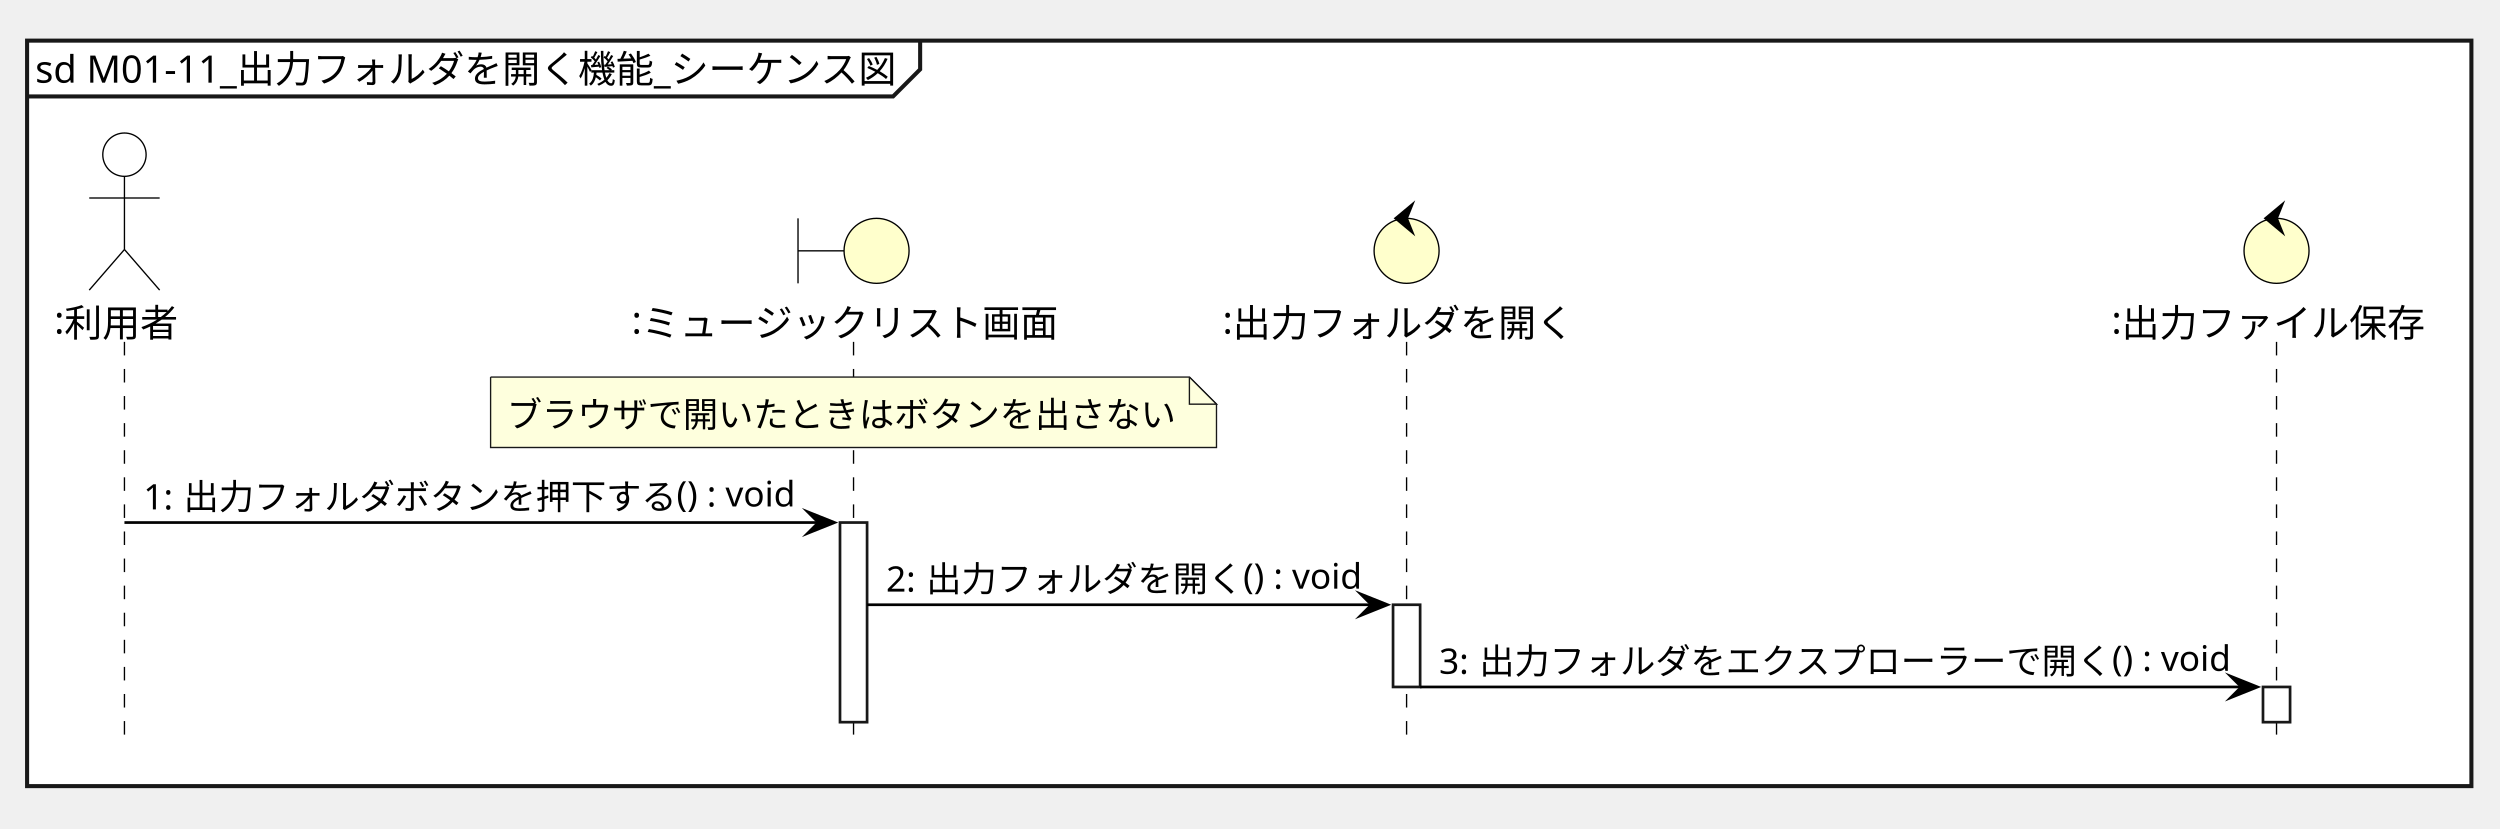
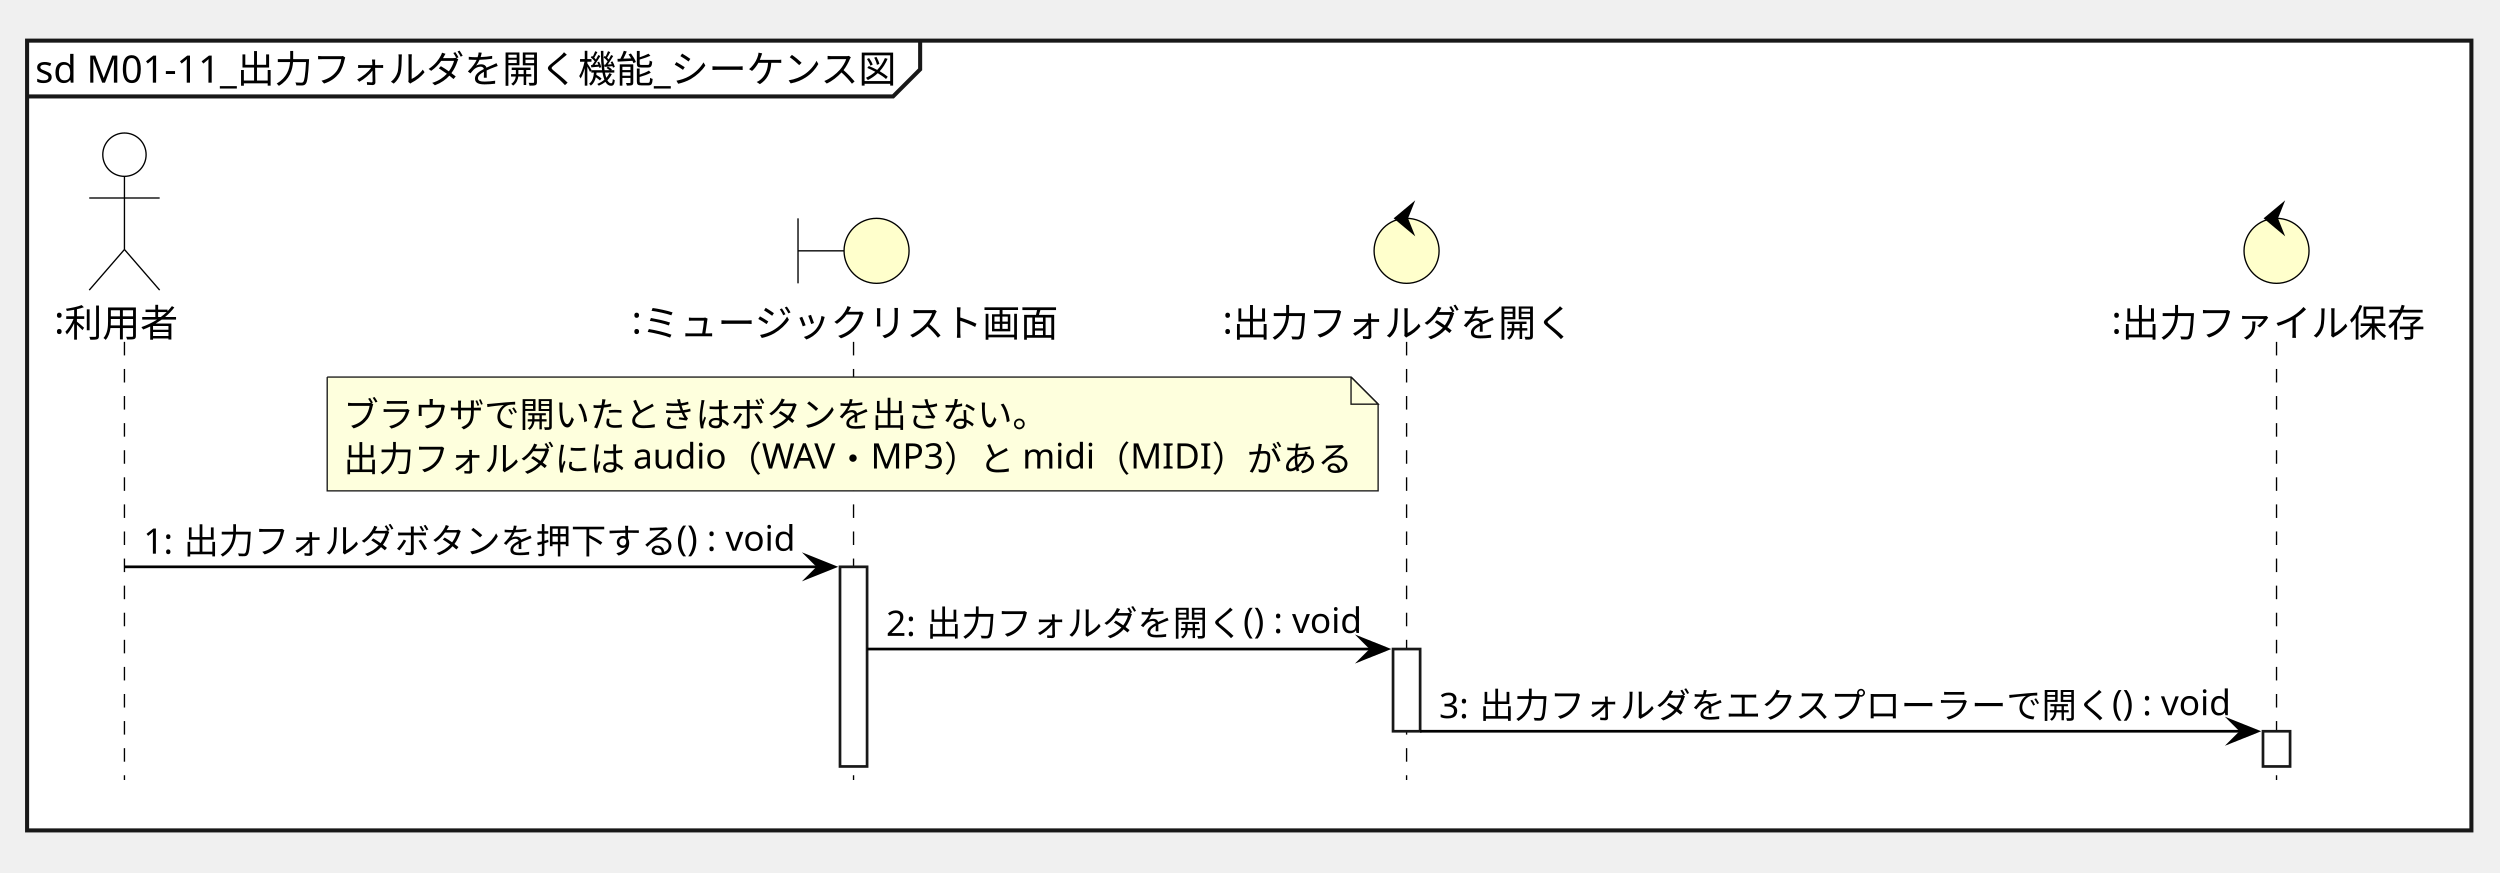
- <svg xmlns="http://www.w3.org/2000/svg" version="1.1" data-diagram-type="SEQUENCE" style="width:923px;height:306px;background:#FFFFFF;" width="923px" height="306px" viewBox="0 0 923 306" zoomAndPan="magnify" preserveAspectRatio="none" contentStyleType="text/css">
+ <svg xmlns="http://www.w3.org/2000/svg" version="1.1" data-diagram-type="SEQUENCE" style="width:923px;height:322px;background:#FFFFFF;" width="923px" height="322px" viewBox="0 0 923 322" zoomAndPan="magnify" preserveAspectRatio="none" contentStyleType="text/css">
  <defs />
  <g font-family="sans-serif" lengthAdjust="spacing">
-     <rect x="10" y="15" width="902.44" height="275.234" fill="#FFF" style="stroke:#181818;stroke-width:1.5;" />
+     <rect x="10" y="15" width="902.44" height="291.586" fill="#FFF" style="stroke:#181818;stroke-width:1.5;" />
    <path d="M339.717,15 L339.717,25.609 L329.717,35.609 L10,35.609" style="stroke:#181818;stroke-width:1.5;" fill="none" />
    <text x="13" y="30.533" fill="#000" font-size="14" textLength="319.717">sd M01-11_出力フォルダを開く機能_シーケンス図</text>
    <g class="participant-lifeline" data-qualified-name="L1" data-entity-uid="part1" id="part1-lifeline" data-source-line="4">
      <g>
-         <rect x="42.445" y="126.219" width="8" height="145.406" fill="#000" fill-opacity="0" />
-         <line x1="45.945" y1="126.219" x2="45.945" y2="271.625" style="stroke:#000;stroke-width:0.5;stroke-dasharray:5,5;" />
+         <rect x="42.445" y="126.219" width="8" height="161.758" fill="#000" fill-opacity="0" />
+         <line x1="45.945" y1="126.219" x2="45.945" y2="287.977" style="stroke:#000;stroke-width:0.5;stroke-dasharray:5,5;" />
      </g>
    </g>
    <g class="participant-lifeline" data-qualified-name="L2" data-entity-uid="part2" id="part2-lifeline" data-source-line="5">
      <g>
-         <rect x="311.628" y="126.219" width="8" height="145.406" fill="#000" fill-opacity="0" />
-         <line x1="315.128" y1="126.219" x2="315.128" y2="271.625" style="stroke:#000;stroke-width:0.5;stroke-dasharray:5,5;" />
+         <rect x="311.628" y="126.219" width="8" height="161.758" fill="#000" fill-opacity="0" />
+         <line x1="315.128" y1="126.219" x2="315.128" y2="287.977" style="stroke:#000;stroke-width:0.5;stroke-dasharray:5,5;" />
      </g>
    </g>
    <g>
-       <rect x="310.128" y="192.922" width="10" height="73.703" fill="#FFF" style="stroke:#181818;stroke-width:1;" />
+       <rect x="310.128" y="209.273" width="10" height="73.703" fill="#FFF" style="stroke:#181818;stroke-width:1;" />
    </g>
    <g class="participant-lifeline" data-qualified-name="L3" data-entity-uid="part3" id="part3-lifeline" data-source-line="6">
      <g>
-         <rect x="515.812" y="126.219" width="8" height="145.406" fill="#000" fill-opacity="0" />
-         <line x1="519.312" y1="126.219" x2="519.312" y2="271.625" style="stroke:#000;stroke-width:0.5;stroke-dasharray:5,5;" />
+         <rect x="515.812" y="126.219" width="8" height="161.758" fill="#000" fill-opacity="0" />
+         <line x1="519.312" y1="126.219" x2="519.312" y2="287.977" style="stroke:#000;stroke-width:0.5;stroke-dasharray:5,5;" />
      </g>
    </g>
    <g>
-       <rect x="514.312" y="223.273" width="10" height="30.352" fill="#FFF" style="stroke:#181818;stroke-width:1;" />
+       <rect x="514.312" y="239.625" width="10" height="30.352" fill="#FFF" style="stroke:#181818;stroke-width:1;" />
    </g>
    <g class="participant-lifeline" data-qualified-name="L4" data-entity-uid="part4" id="part4-lifeline" data-source-line="7">
      <g>
-         <rect x="836.996" y="126.219" width="8" height="145.406" fill="#000" fill-opacity="0" />
-         <line x1="840.496" y1="126.219" x2="840.496" y2="271.625" style="stroke:#000;stroke-width:0.5;stroke-dasharray:5,5;" />
+         <rect x="836.996" y="126.219" width="8" height="161.758" fill="#000" fill-opacity="0" />
+         <line x1="840.496" y1="126.219" x2="840.496" y2="287.977" style="stroke:#000;stroke-width:0.5;stroke-dasharray:5,5;" />
      </g>
    </g>
    <g>
-       <rect x="835.496" y="253.625" width="10" height="13" fill="#FFF" style="stroke:#181818;stroke-width:1;" />
+       <rect x="835.496" y="269.977" width="10" height="13" fill="#FFF" style="stroke:#181818;stroke-width:1;" />
    </g>
    <g class="participant participant-head" data-qualified-name="L1" data-entity-uid="part1" id="part1-head" data-source-line="4">
      <text x="20" y="123.143" fill="#000" font-size="14" textLength="45.89">:利用者</text>
      <ellipse cx="45.945" cy="57.109" rx="8" ry="8" fill="#FFF" style="stroke:#000;stroke-width:0.5;" />
      <path d="M45.945,65.109 L45.945,92.109 M32.945,73.109 L58.945,73.109 M45.945,92.109 L32.945,107.109 M45.945,92.109 L58.945,107.109" style="stroke:#000;stroke-width:0.5;" fill="none" />
    </g>
    <g class="participant participant-head" data-qualified-name="L2" data-entity-uid="part2" id="part2-head" data-source-line="5">
      <text x="233.184" y="123.143" fill="#000" font-size="14" textLength="157.89">:ミュージックリスト画面</text>
      <path d="M294.628,80.609 L294.628,104.609 M294.628,92.609 L311.628,92.609" style="stroke:#000;stroke-width:0.5;" fill="none" />
      <ellipse cx="323.628" cy="92.609" rx="12" ry="12" fill="#FFC" style="stroke:#000;stroke-width:0.5;" />
    </g>
    <g class="participant participant-head" data-qualified-name="L3" data-entity-uid="part3" id="part3-head" data-source-line="6">
      <text x="451.367" y="123.143" fill="#000" font-size="14" textLength="129.89">:出力フォルダを開く</text>
      <ellipse cx="519.312" cy="92.609" rx="12" ry="12" fill="#FFC" style="stroke:#000;stroke-width:0.5;" />
      <polygon points="515.312,80.609,521.312,75.609,519.312,80.609,521.312,85.609,515.312,80.609" fill="#000" style="stroke:#000;stroke-width:1;stroke-linejoin:miter;stroke-miterlimit:10;" />
    </g>
    <g class="participant participant-head" data-qualified-name="L4" data-entity-uid="part4" id="part4-head" data-source-line="7">
      <text x="779.551" y="123.143" fill="#000" font-size="14" textLength="115.89">:出力ファイル保存</text>
      <ellipse cx="840.496" cy="92.609" rx="12" ry="12" fill="#FFC" style="stroke:#000;stroke-width:0.5;" />
      <polygon points="836.496,80.609,842.496,75.609,840.496,80.609,842.496,85.609,836.496,80.609" fill="#000" style="stroke:#000;stroke-width:1;stroke-linejoin:miter;stroke-miterlimit:10;" />
    </g>
-     <path d="M181.128,139.219 L181.128,165.219 L449.128,165.219 L449.128,149.219 L439.128,139.219 L181.128,139.219" style="stroke:#181818;stroke-width:0.5;" fill="#FEFFDD" />
-     <path d="M439.128,139.219 L439.128,149.219 L449.128,149.219 L439.128,139.219" style="stroke:#181818;stroke-width:0.5;" fill="#FEFFDD" />
-     <text x="187.128" y="157.714" fill="#000" font-size="13" textLength="247">ブラウザで開いたときはボタンを出さない</text>
+     <path d="M120.803,139.219 L120.803,181.219 L508.803,181.219 L508.803,149.219 L498.803,139.219 L120.803,139.219" style="stroke:#181818;stroke-width:0.5;" fill="#FEFFDD" />
+     <path d="M498.803,139.219 L498.803,149.219 L508.803,149.219 L498.803,139.219" style="stroke:#181818;stroke-width:0.5;" fill="#FEFFDD" />
+     <text x="126.803" y="157.714" fill="#000" font-size="13" textLength="260">ブラウザで開いたときはボタンを出さない。</text>
+     <text x="126.803" y="174.065" fill="#000" font-size="13" textLength="367.65">出力フォルダには audio（WAV・MP3）と midi（MIDI）がある</text>
    <g class="message" data-entity-1="part1" data-entity-2="part2" id="msg1" data-source-line="11">
-       <polygon points="298.128,188.922,308.128,192.922,298.128,196.922,302.128,192.922" fill="#000" style="stroke:#000;stroke-width:1;stroke-linejoin:miter;stroke-miterlimit:10;" />
-       <line x1="45.945" y1="192.922" x2="304.128" y2="192.922" style="stroke:#000;stroke-width:1;" />
-       <text x="52.945" y="188.065" fill="#000" font-size="13" textLength="10.842">1:</text>
-       <text x="67.787" y="188.065" fill="#000" font-size="13" textLength="225.342">出力フォルダボタンを押下する() : void</text>
+       <polygon points="298.128,205.273,308.128,209.273,298.128,213.273,302.128,209.273" fill="#000" style="stroke:#000;stroke-width:1;stroke-linejoin:miter;stroke-miterlimit:10;" />
+       <line x1="45.945" y1="209.273" x2="304.128" y2="209.273" style="stroke:#000;stroke-width:1;" />
+       <text x="52.945" y="204.417" fill="#000" font-size="13" textLength="10.842">1:</text>
+       <text x="67.787" y="204.417" fill="#000" font-size="13" textLength="225.342">出力フォルダボタンを押下する() : void</text>
    </g>
    <g class="message" data-entity-1="part2" data-entity-2="part3" id="msg2" data-source-line="13">
-       <polygon points="502.312,219.273,512.312,223.273,502.312,227.273,506.312,223.273" fill="#000" style="stroke:#000;stroke-width:1;stroke-linejoin:miter;stroke-miterlimit:10;" />
-       <line x1="320.128" y1="223.273" x2="508.312" y2="223.273" style="stroke:#000;stroke-width:1;" />
-       <text x="327.128" y="218.417" fill="#000" font-size="13" textLength="10.842">2:</text>
-       <text x="341.97" y="218.417" fill="#000" font-size="13" textLength="160.342">出力フォルダを開く() : void</text>
+       <polygon points="502.312,235.625,512.312,239.625,502.312,243.625,506.312,239.625" fill="#000" style="stroke:#000;stroke-width:1;stroke-linejoin:miter;stroke-miterlimit:10;" />
+       <line x1="320.128" y1="239.625" x2="508.312" y2="239.625" style="stroke:#000;stroke-width:1;" />
+       <text x="327.128" y="234.769" fill="#000" font-size="13" textLength="10.842">2:</text>
+       <text x="341.97" y="234.769" fill="#000" font-size="13" textLength="160.342">出力フォルダを開く() : void</text>
    </g>
    <g class="message" data-entity-1="part3" data-entity-2="part4" id="msg3" data-source-line="15">
-       <polygon points="823.496,249.625,833.496,253.625,823.496,257.625,827.496,253.625" fill="#000" style="stroke:#000;stroke-width:1;stroke-linejoin:miter;stroke-miterlimit:10;" />
-       <line x1="524.312" y1="253.625" x2="829.496" y2="253.625" style="stroke:#000;stroke-width:1;" />
-       <text x="531.312" y="248.769" fill="#000" font-size="13" textLength="10.842">3:</text>
-       <text x="546.154" y="248.769" fill="#000" font-size="13" textLength="277.342">出力フォルダをエクスプローラーで開く() : void</text>
+       <polygon points="823.496,265.977,833.496,269.977,823.496,273.977,827.496,269.977" fill="#000" style="stroke:#000;stroke-width:1;stroke-linejoin:miter;stroke-miterlimit:10;" />
+       <line x1="524.312" y1="269.977" x2="829.496" y2="269.977" style="stroke:#000;stroke-width:1;" />
+       <text x="531.312" y="265.12" fill="#000" font-size="13" textLength="10.842">3:</text>
+       <text x="546.154" y="265.12" fill="#000" font-size="13" textLength="277.342">出力フォルダをエクスプローラーで開く() : void</text>
    </g>
  </g>
</svg>
